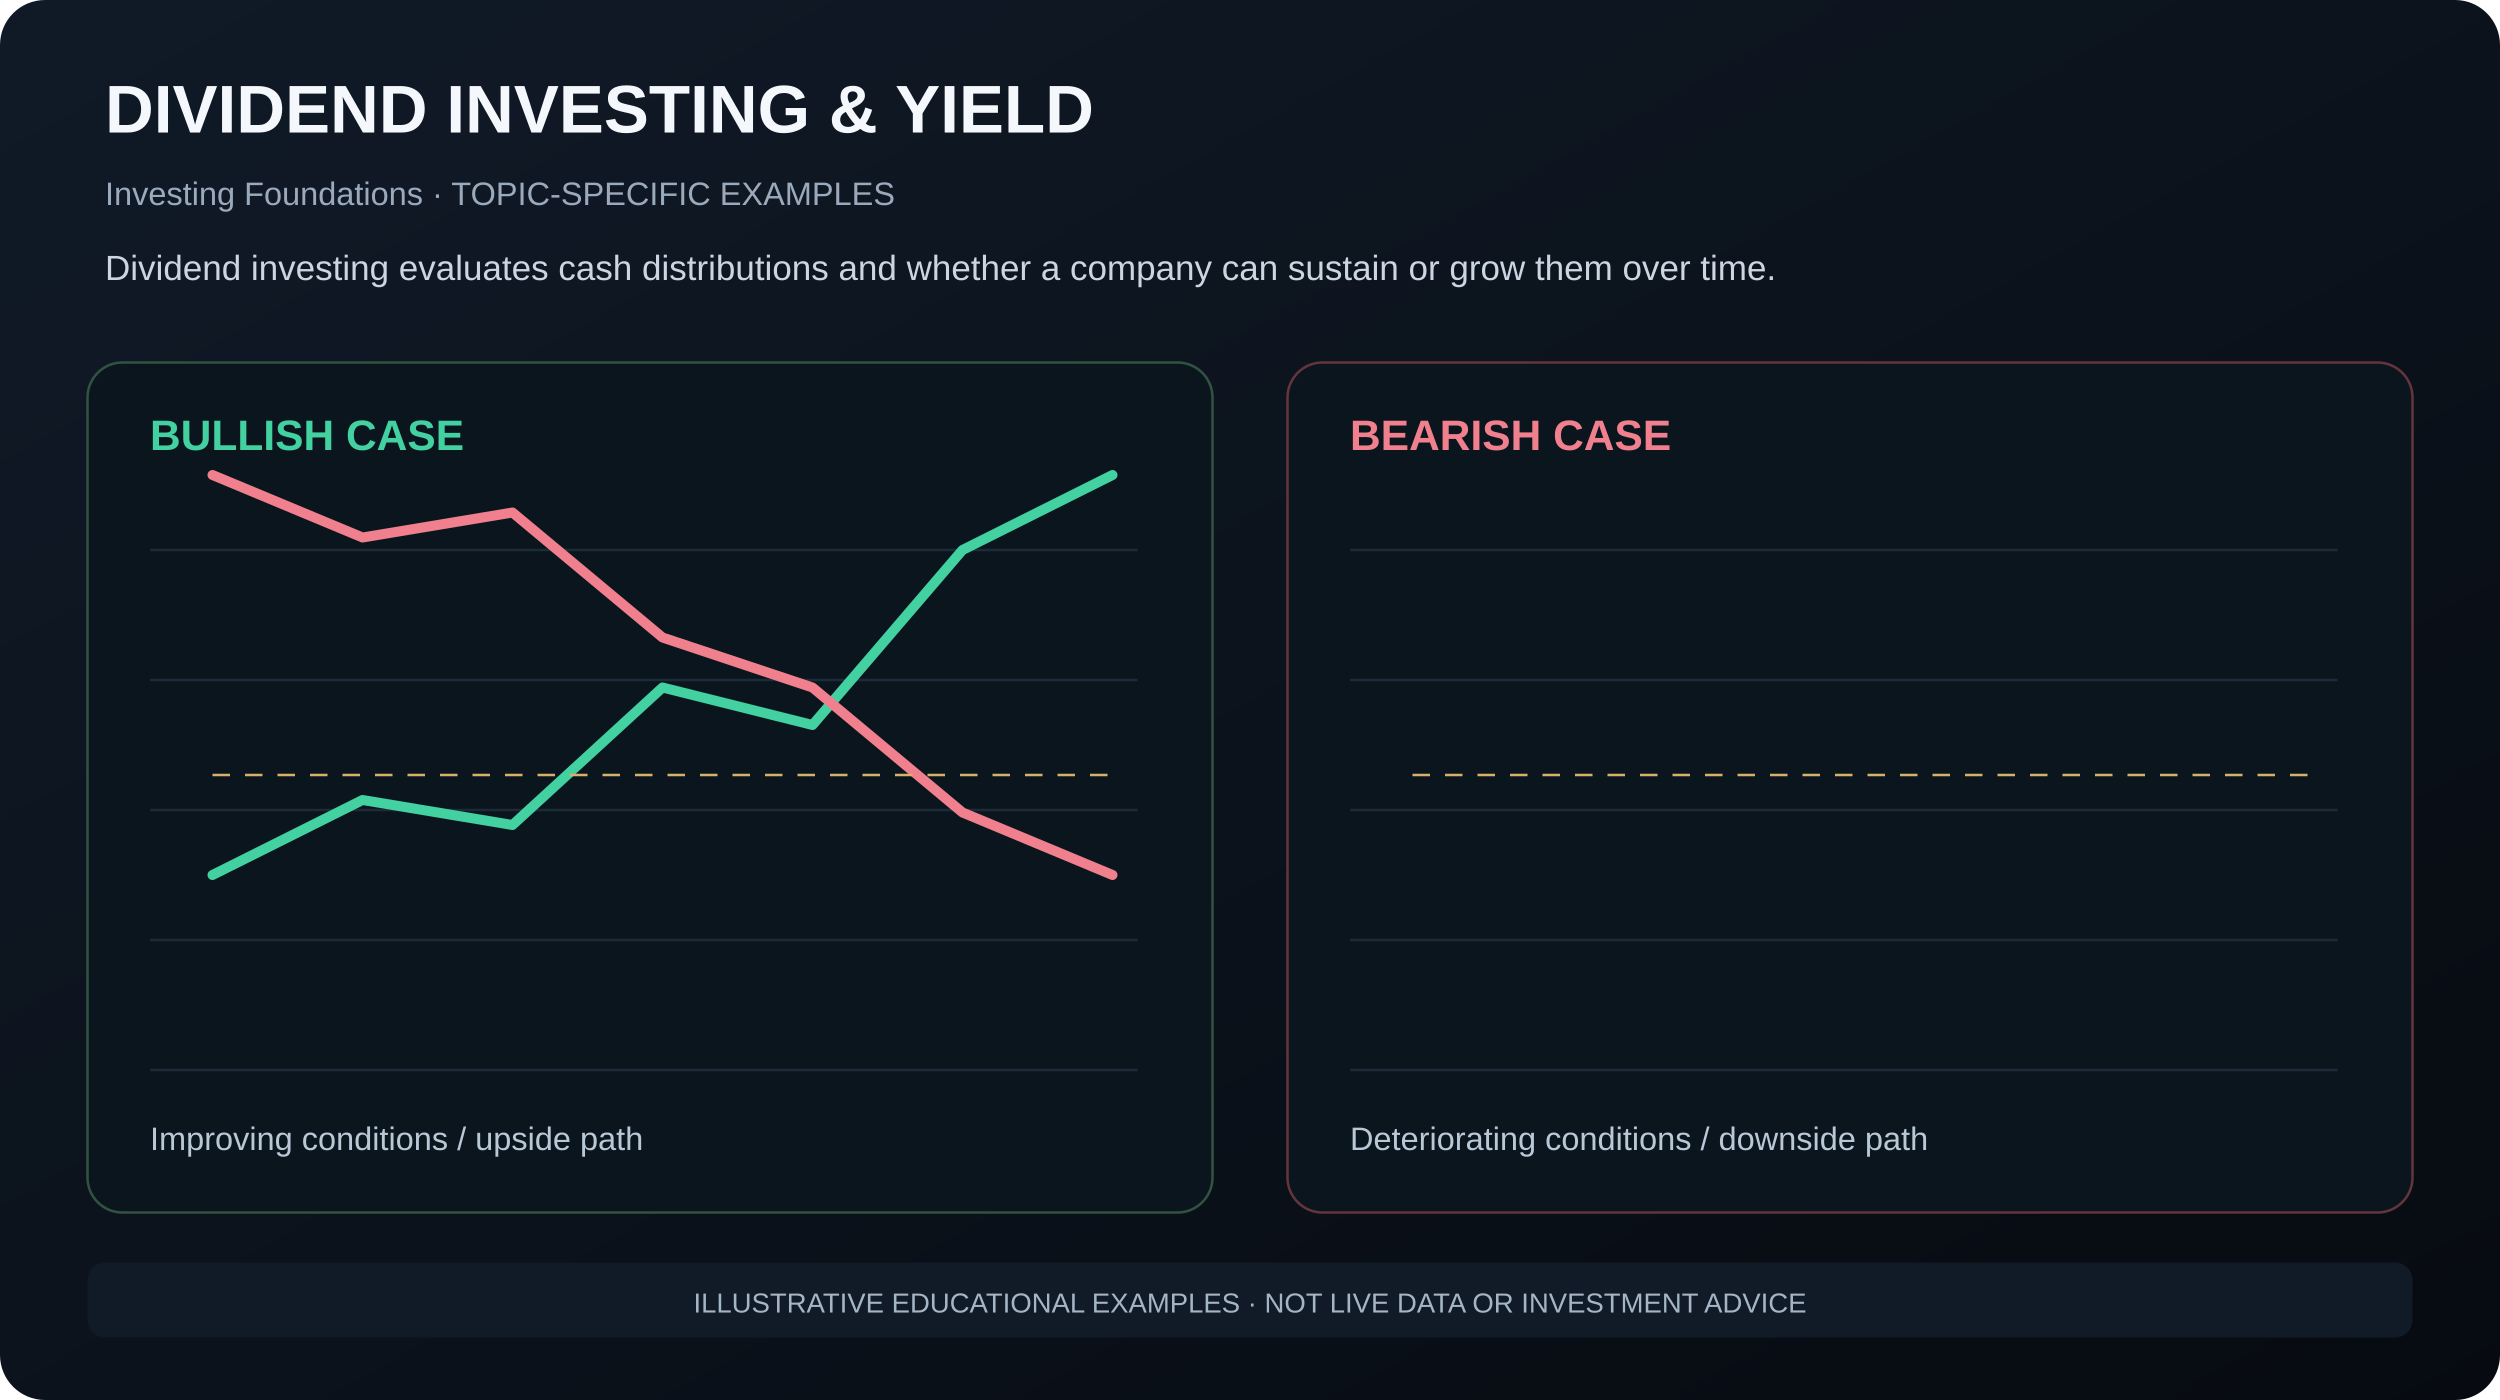
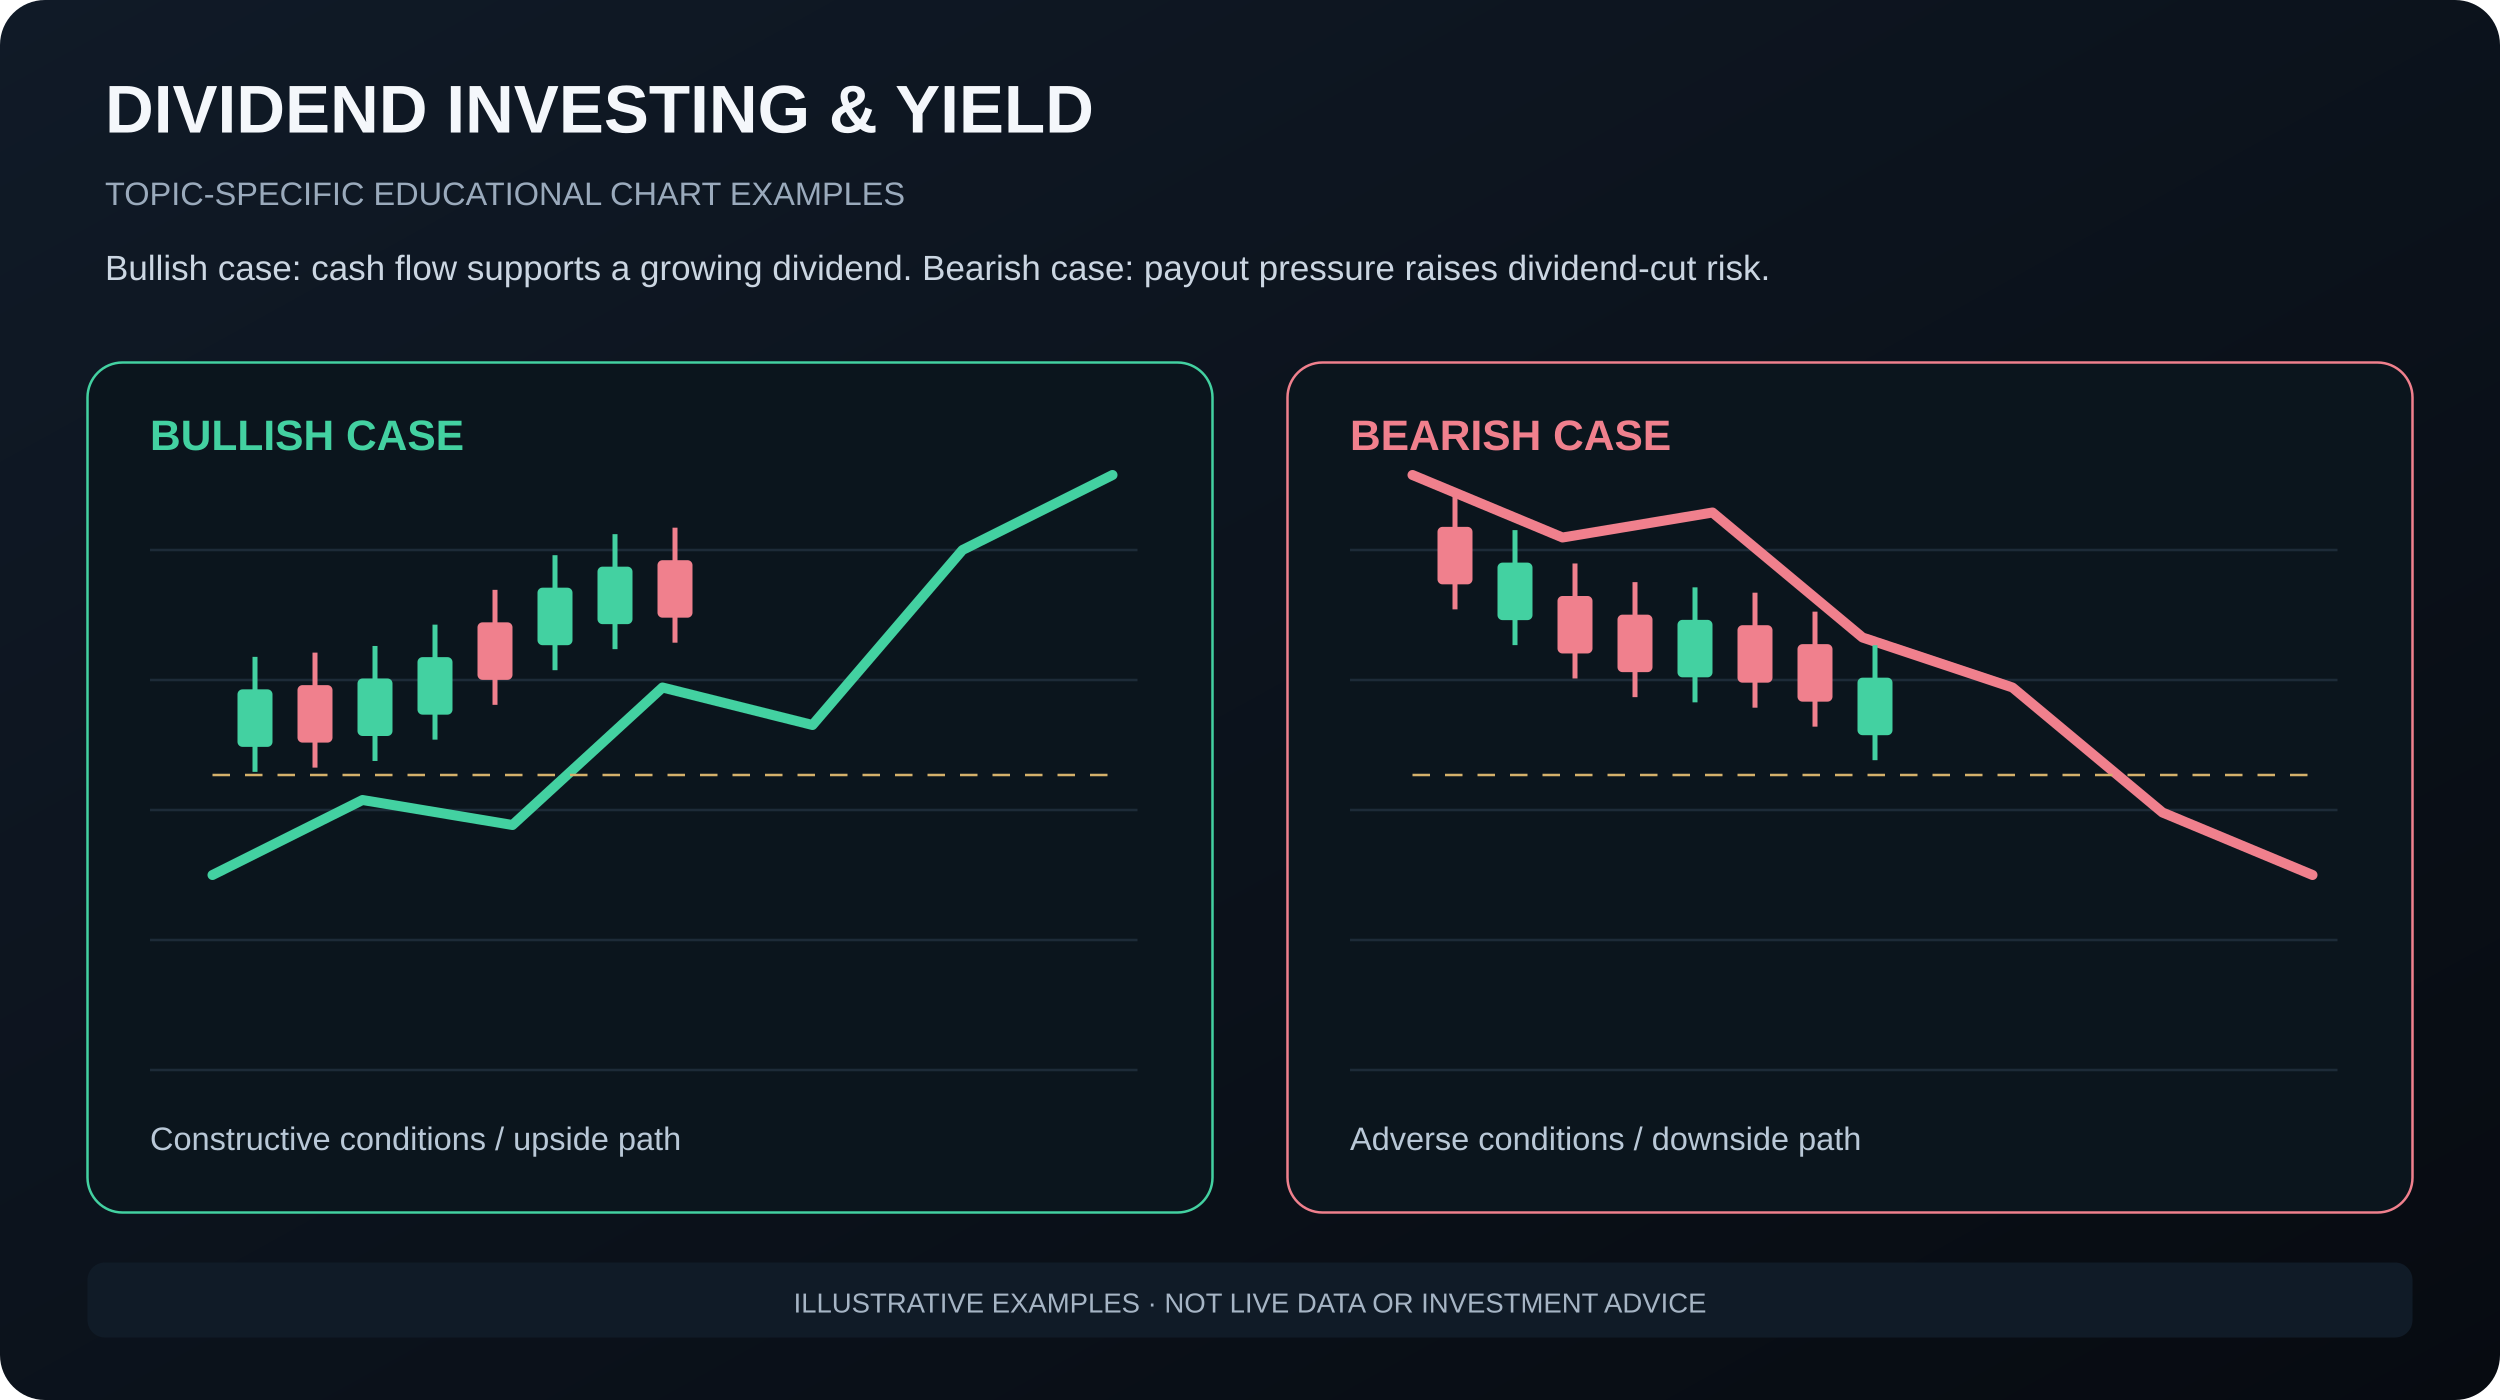
<svg xmlns="http://www.w3.org/2000/svg" viewBox="0 0 1000 560" role="img" aria-label="DIVIDEND INVESTING &amp; YIELD: bullish and bearish examples">
  <defs>
    <linearGradient id="bg" x1="0" y1="0" x2="1" y2="1">
      <stop offset="0" stop-color="#101a27" />
      <stop offset="1" stop-color="#070b11" />
    </linearGradient>
  </defs>
  <rect width="1000" height="560" rx="18" fill="url(#bg)" />
  <text x="42" y="53" fill="#f4f7fb" font-size="27" font-weight="800" font-family="Arial,sans-serif">DIVIDEND INVESTING &amp; YIELD</text>
-   <text x="42" y="82" fill="#9aaabc" font-size="13" font-family="Arial,sans-serif">Investing Foundations · TOPIC-SPECIFIC EXAMPLES</text>
-   <text x="42" y="112" fill="#cbd6e2" font-size="14" font-family="Arial,sans-serif">Dividend investing evaluates cash distributions and whether a company can sustain or grow them over time.</text>
-   <rect x="35" y="145" width="450" height="340" rx="14" fill="#0b151d" stroke="#315342" />
-   <rect x="515" y="145" width="450" height="340" rx="14" fill="#0b151d" stroke="#65343d" />
+   <text x="42" y="82" fill="#9aaabc" font-size="13" font-family="Arial,sans-serif">TOPIC-SPECIFIC EDUCATIONAL CHART EXAMPLES</text>
+   <text x="42" y="112" fill="#cbd6e2" font-size="14" font-family="Arial,sans-serif">Bullish case: cash flow supports a growing dividend. Bearish case: payout pressure raises dividend-cut risk.</text>
+   <rect x="35" y="145" width="450" height="340" rx="14" fill="#0b151d" stroke="#43d1a1" />
+   <rect x="515" y="145" width="450" height="340" rx="14" fill="#0b151d" stroke="#f0808d" />
  <text x="60" y="180" fill="#43d1a1" font-size="17" font-weight="800" font-family="Arial,sans-serif">BULLISH CASE</text>
  <text x="540" y="180" fill="#f0808d" font-size="17" font-weight="800" font-family="Arial,sans-serif">BEARISH CASE</text>
  <g stroke="#1d2b38" stroke-width="1">
    <line x1="60" y1="220" x2="455" y2="220" />
    <line x1="540" y1="220" x2="935" y2="220" />
    <line x1="60" y1="272" x2="455" y2="272" />
    <line x1="540" y1="272" x2="935" y2="272" />
    <line x1="60" y1="324" x2="455" y2="324" />
    <line x1="540" y1="324" x2="935" y2="324" />
    <line x1="60" y1="376" x2="455" y2="376" />
    <line x1="540" y1="376" x2="935" y2="376" />
    <line x1="60" y1="428" x2="455" y2="428" />
    <line x1="540" y1="428" x2="935" y2="428" />
  </g>
  <path d="M 85 350 L 145 320 L 205 330 L 265 275 L 325 290 L 385 220 L 445 190" fill="none" stroke="#43d1a1" stroke-width="4" stroke-linecap="round" stroke-linejoin="round" />
-   <path d="M 85 190 L 145 215 L 205 205 L 265 255 L 325 275 L 385 325 L 445 350" fill="none" stroke="#f0808d" stroke-width="4" stroke-linecap="round" stroke-linejoin="round" />
+   <path d="M 565 190 L 625 215 L 685 205 L 745 255 L 805 275 L 865 325 L 925 350" fill="none" stroke="#f0808d" stroke-width="4" stroke-linecap="round" stroke-linejoin="round" />
+   <g>
+     <line x1="102" y1="262.743" x2="102" y2="308.743" stroke="#43d1a1" stroke-width="2" />
+     <rect x="95" y="275.743" width="14" height="23" rx="2" fill="#43d1a1" />
+     <line x1="126" y1="261.049" x2="126" y2="307.049" stroke="#f0808d" stroke-width="2" />
+     <rect x="119" y="274.049" width="14" height="23" rx="2" fill="#f0808d" />
+     <line x1="150" y1="258.391" x2="150" y2="304.391" stroke="#43d1a1" stroke-width="2" />
+     <rect x="143" y="271.391" width="14" height="23" rx="2" fill="#43d1a1" />
+     <line x1="174" y1="249.857" x2="174" y2="295.857" stroke="#43d1a1" stroke-width="2" />
+     <rect x="167" y="262.857" width="14" height="23" rx="2" fill="#43d1a1" />
+     <line x1="198" y1="235.938" x2="198" y2="281.938" stroke="#f0808d" stroke-width="2" />
+     <rect x="191" y="248.938" width="14" height="23" rx="2" fill="#f0808d" />
+     <line x1="222" y1="222.076" x2="222" y2="268.076" stroke="#43d1a1" stroke-width="2" />
+     <rect x="215" y="235.076" width="14" height="23" rx="2" fill="#43d1a1" />
+     <line x1="246" y1="213.661" x2="246" y2="259.661" stroke="#43d1a1" stroke-width="2" />
+     <rect x="239" y="226.661" width="14" height="23" rx="2" fill="#43d1a1" />
+     <line x1="270" y1="211.074" x2="270" y2="257.074" stroke="#f0808d" stroke-width="2" />
+     <rect x="263" y="224.074" width="14" height="23" rx="2" fill="#f0808d" />
+   </g>
+   <g>
+     <line x1="582" y1="197.743" x2="582" y2="243.743" stroke="#f0808d" stroke-width="2" />
+     <rect x="575" y="210.743" width="14" height="23" rx="2" fill="#f0808d" />
+     <line x1="606" y1="212.049" x2="606" y2="258.049" stroke="#43d1a1" stroke-width="2" />
+     <rect x="599" y="225.049" width="14" height="23" rx="2" fill="#43d1a1" />
+     <line x1="630" y1="225.391" x2="630" y2="271.391" stroke="#f0808d" stroke-width="2" />
+     <rect x="623" y="238.391" width="14" height="23" rx="2" fill="#f0808d" />
+     <line x1="654" y1="232.857" x2="654" y2="278.857" stroke="#f0808d" stroke-width="2" />
+     <rect x="647" y="245.857" width="14" height="23" rx="2" fill="#f0808d" />
+     <line x1="678" y1="234.938" x2="678" y2="280.938" stroke="#43d1a1" stroke-width="2" />
+     <rect x="671" y="247.938" width="14" height="23" rx="2" fill="#43d1a1" />
+     <line x1="702" y1="237.076" x2="702" y2="283.076" stroke="#f0808d" stroke-width="2" />
+     <rect x="695" y="250.076" width="14" height="23" rx="2" fill="#f0808d" />
+     <line x1="726" y1="244.661" x2="726" y2="290.661" stroke="#f0808d" stroke-width="2" />
+     <rect x="719" y="257.661" width="14" height="23" rx="2" fill="#f0808d" />
+     <line x1="750" y1="258.074" x2="750" y2="304.074" stroke="#43d1a1" stroke-width="2" />
+     <rect x="743" y="271.074" width="14" height="23" rx="2" fill="#43d1a1" />
+   </g>
  <line x1="85" y1="310" x2="445" y2="310" stroke="#d5b16b" stroke-dasharray="7 6" />
  <line x1="565" y1="310" x2="925" y2="310" stroke="#d5b16b" stroke-dasharray="7 6" />
-   <text x="60" y="460" fill="#b9c8d7" font-size="13" font-family="Arial,sans-serif">Improving conditions / upside path</text>
-   <text x="540" y="460" fill="#b9c8d7" font-size="13" font-family="Arial,sans-serif">Deteriorating conditions / downside path</text>
+   <text x="60" y="460" fill="#b9c8d7" font-size="13" font-family="Arial,sans-serif">Constructive conditions / upside path</text>
+   <text x="540" y="460" fill="#b9c8d7" font-size="13" font-family="Arial,sans-serif">Adverse conditions / downside path</text>
  <rect x="35" y="505" width="930" height="30" rx="7" fill="#101b27" />
-   <text x="500" y="525" fill="#a6b5c5" text-anchor="middle" font-size="11" font-family="Arial,sans-serif">ILLUSTRATIVE EDUCATIONAL EXAMPLES · NOT LIVE DATA OR INVESTMENT ADVICE</text>
+   <text x="500" y="525" fill="#a6b5c5" text-anchor="middle" font-size="11" font-family="Arial,sans-serif">ILLUSTRATIVE EXAMPLES · NOT LIVE DATA OR INVESTMENT ADVICE</text>
</svg>
